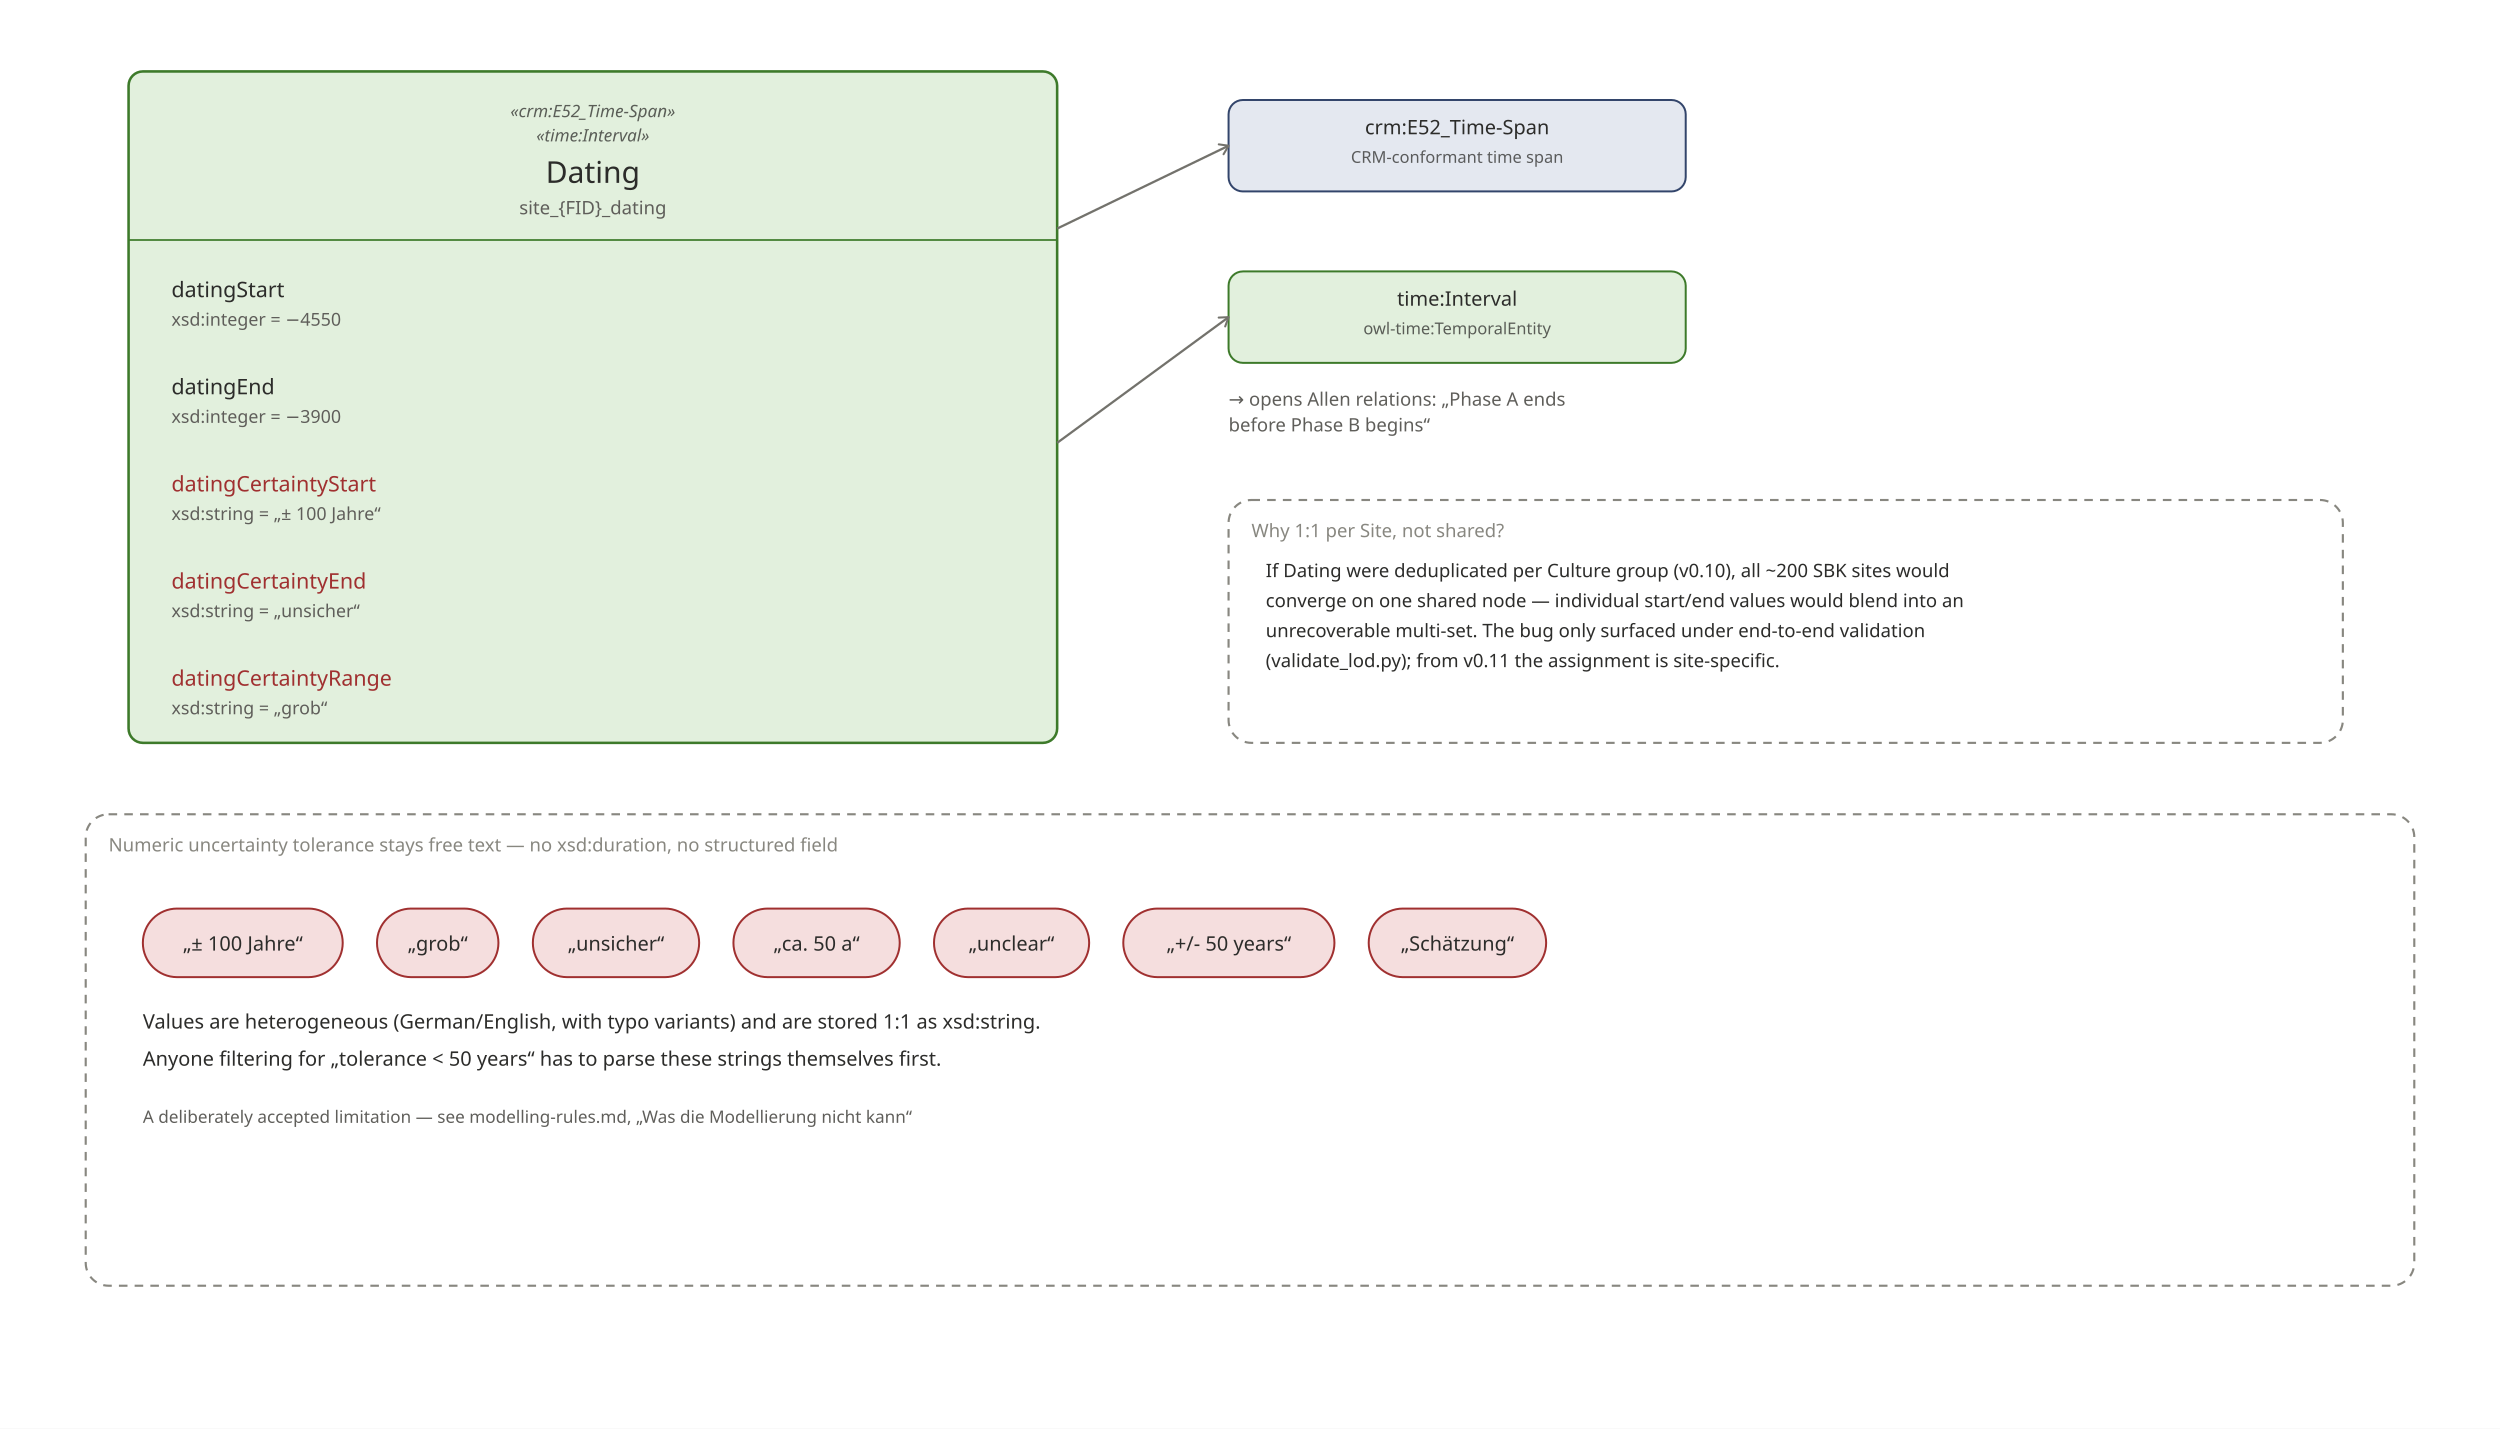
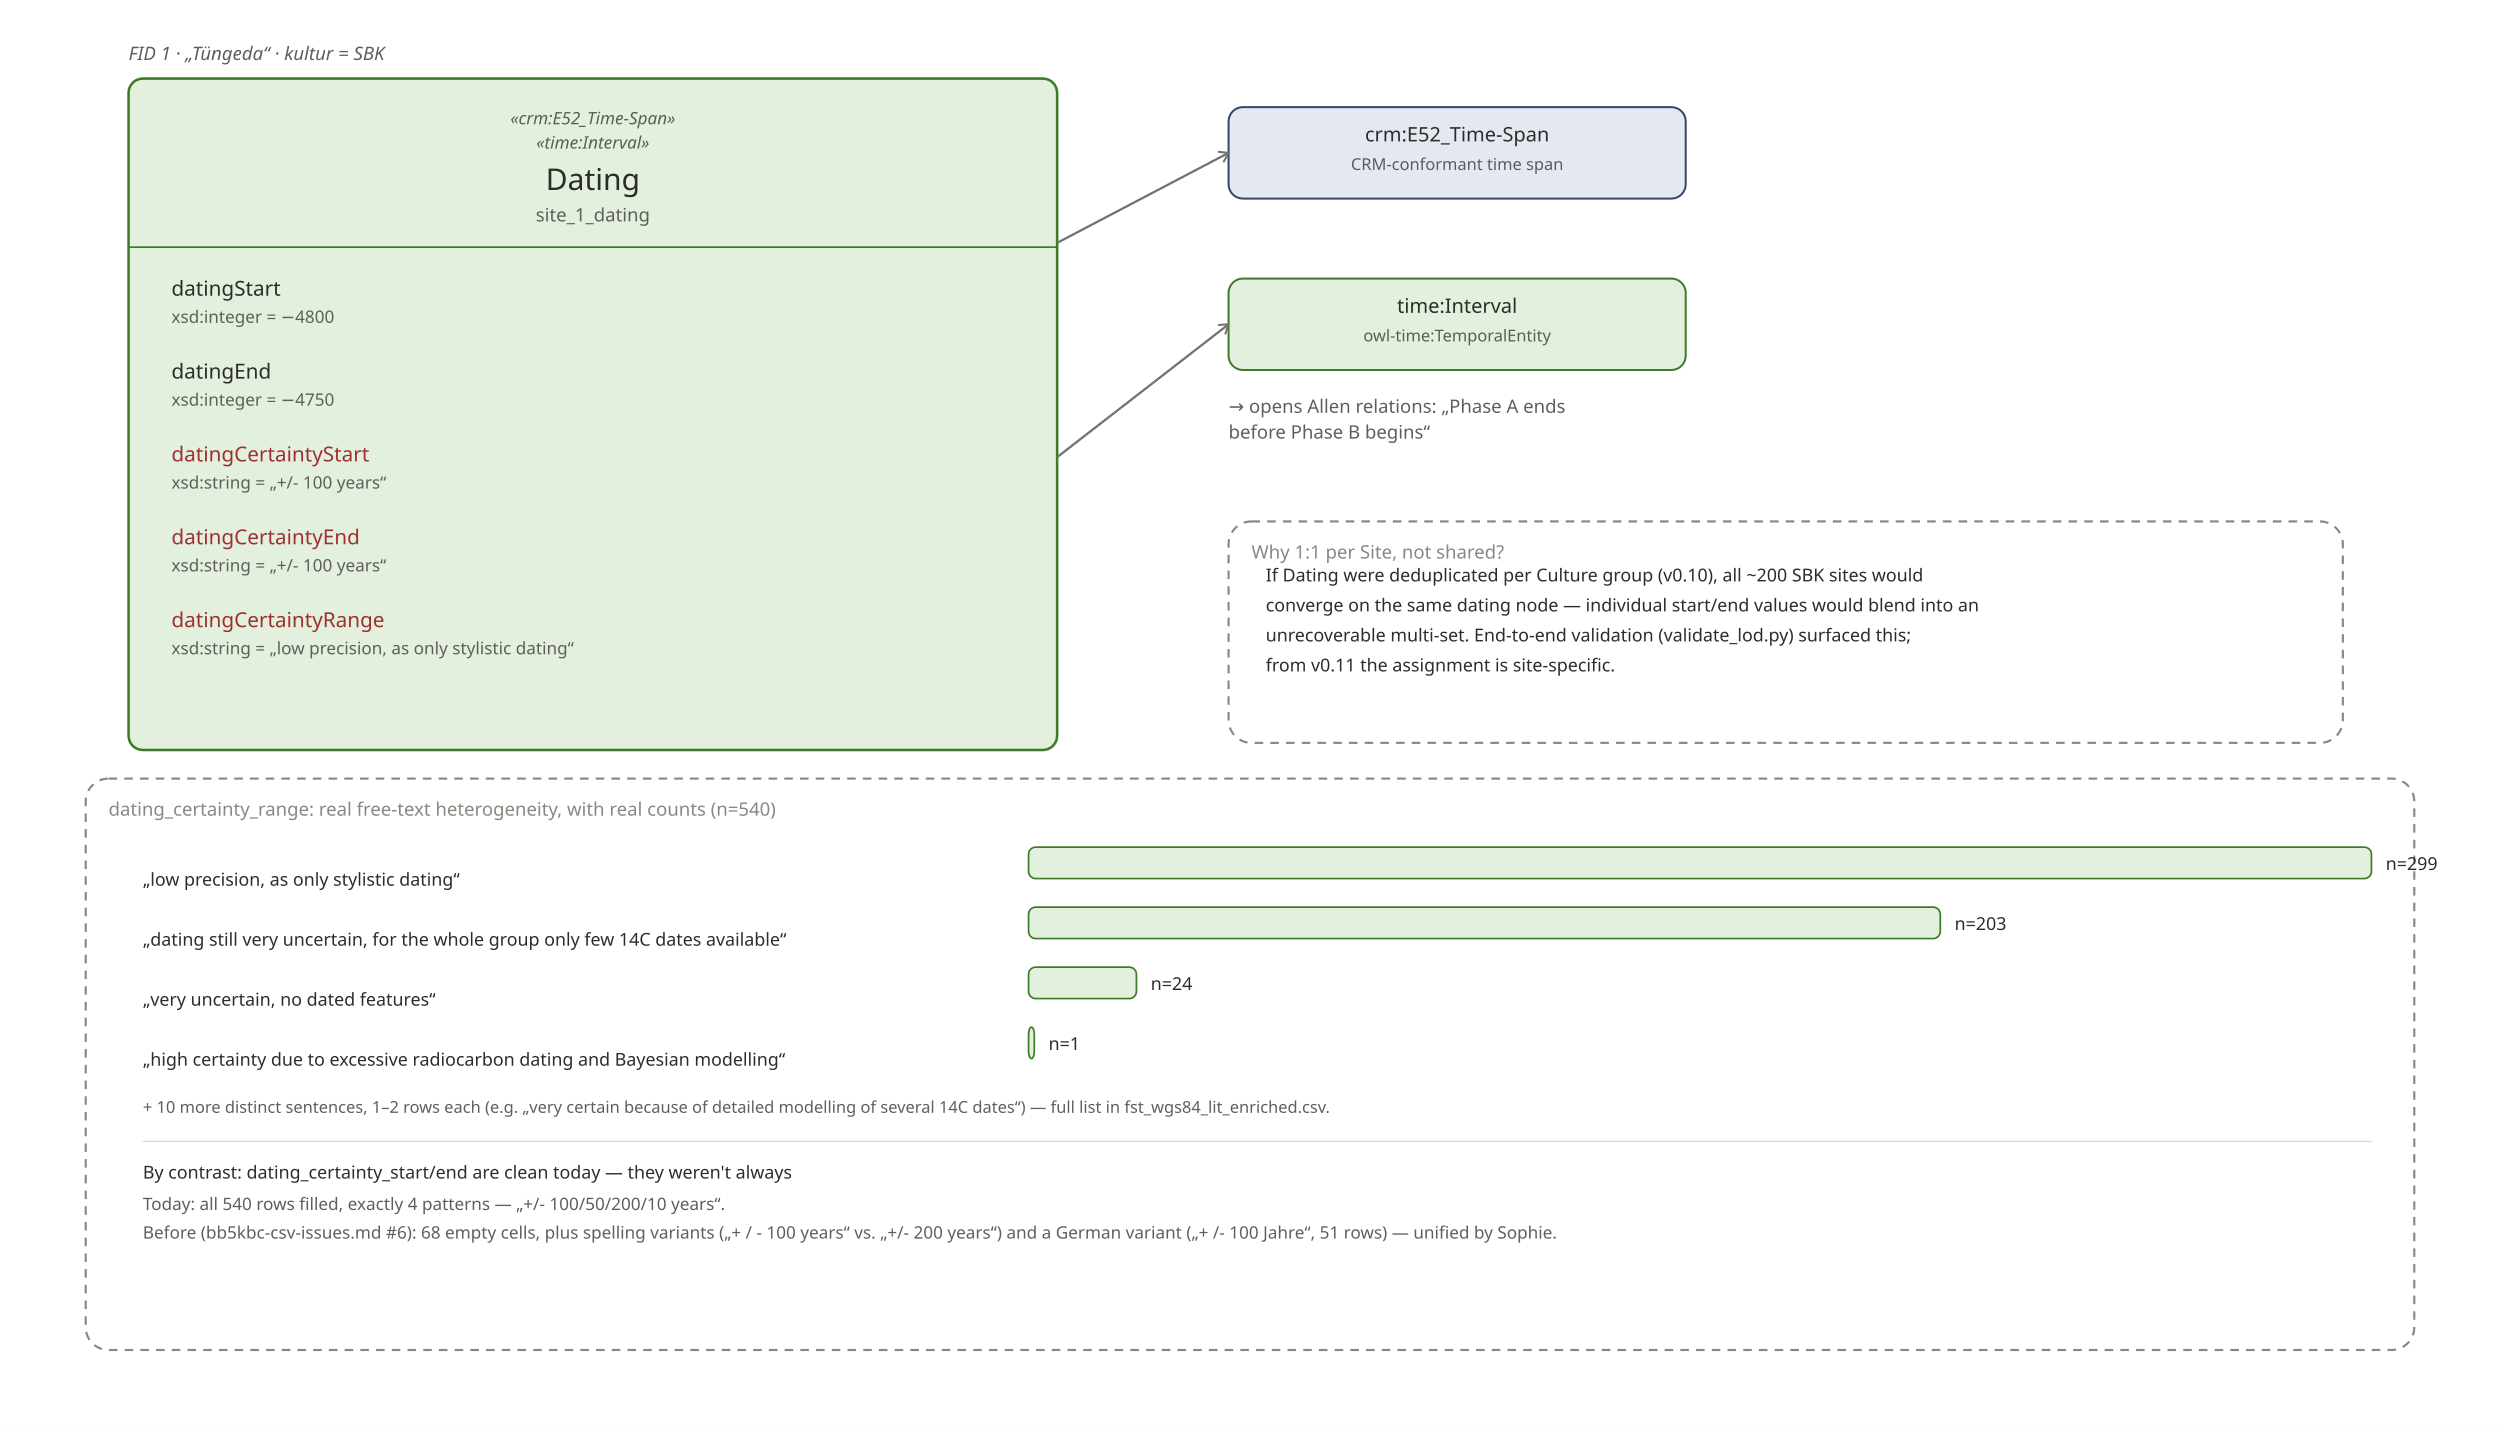
<svg xmlns="http://www.w3.org/2000/svg" width="1750" height="1000" viewBox="0 0 1750 1000" role="img">
  <rect x="0" y="0" width="1750" height="1000" fill="#ffffff" />
  <defs>
    <marker id="arrow" viewBox="0 0 10 10" refX="8" refY="5" markerWidth="6" markerHeight="6" orient="auto-start-reverse">
      <path d="M2 1L8 5L2 9" fill="none" stroke="#73726c" stroke-width="1.5" stroke-linecap="round" stroke-linejoin="round" />
    </marker>
    <marker id="arrow-uncertain" viewBox="0 0 10 10" refX="8" refY="5" markerWidth="6" markerHeight="6" orient="auto-start-reverse">
      <path d="M2 1L8 5L2 9" fill="none" stroke="#a03030" stroke-width="1.5" stroke-linecap="round" stroke-linejoin="round" />
    </marker>
  </defs>
-   <rect x="90.0" y="50.0" width="650.0" height="470.0" rx="10" fill="#e2f0dd" stroke="#3d7a2a" stroke-width="1.8" />
-   <text x="415.0" y="82.0" text-anchor="middle" font-family="Fira Sans" font-size="12" font-style="italic" fill="#2c2c2a" opacity="0.75">«crm:E52_Time-Span»</text>
-   <text x="415.0" y="99.0" text-anchor="middle" font-family="Fira Sans" font-size="12" font-style="italic" fill="#2c2c2a" opacity="0.75">«time:Interval»</text>
-   <text x="415.0" y="128.0" text-anchor="middle" font-family="Fira Sans" font-weight="500" font-size="21" fill="#2c2c2a">Dating</text>
-   <text x="415.0" y="150.0" text-anchor="middle" font-family="Fira Sans" font-size="13" fill="#5f5e5a">site_{FID}_dating</text>
-   <line x1="90.0" y1="168.0" x2="740.0" y2="168.0" stroke="#3d7a2a" stroke-width="1.2" />
-   <text x="120.0" y="208.0" font-family="Fira Sans" font-size="15" font-weight="500" fill="#2c2c2a">datingStart</text>
-   <text x="120.0" y="228.0" font-family="Fira Sans" font-size="12.5" fill="#5f5e5a">xsd:integer = −4550</text>
-   <text x="120.0" y="276.0" font-family="Fira Sans" font-size="15" font-weight="500" fill="#2c2c2a">datingEnd</text>
-   <text x="120.0" y="296.0" font-family="Fira Sans" font-size="12.5" fill="#5f5e5a">xsd:integer = −3900</text>
-   <text x="120.0" y="344.0" font-family="Fira Sans" font-size="15" font-weight="500" fill="#a03030">datingCertaintyStart</text>
-   <text x="120.0" y="364.0" font-family="Fira Sans" font-size="12.5" fill="#5f5e5a">xsd:string = „± 100 Jahre“</text>
-   <text x="120.0" y="412.0" font-family="Fira Sans" font-size="15" font-weight="500" fill="#a03030">datingCertaintyEnd</text>
-   <text x="120.0" y="432.0" font-family="Fira Sans" font-size="12.5" fill="#5f5e5a">xsd:string = „unsicher“</text>
-   <text x="120.0" y="480.0" font-family="Fira Sans" font-size="15" font-weight="500" fill="#a03030">datingCertaintyRange</text>
-   <text x="120.0" y="500.0" font-family="Fira Sans" font-size="12.5" fill="#5f5e5a">xsd:string = „grob“</text>
-   <rect x="860.0" y="70.0" width="320.0" height="64.0" rx="10" fill="#e4e8f0" stroke="#33456b" stroke-width="1.4" />
-   <text x="1020.0" y="94.0" text-anchor="middle" font-family="Fira Sans" font-weight="500" font-size="14.0" fill="#2c2c2a">crm:E52_Time-Span</text>
-   <text x="1020.0" y="114.0" text-anchor="middle" font-family="Fira Sans" font-size="11.5" fill="#2c2c2a" opacity="0.75">CRM-conformant time span</text>
-   <line x1="740.0" y1="160.0" x2="860.0" y2="102.0" stroke="#73726c" stroke-width="1.6" marker-end="url(#arrow)" />
-   <rect x="860.0" y="190.0" width="320.0" height="64.0" rx="10" fill="#e2f0dd" stroke="#3d7a2a" stroke-width="1.4" />
-   <text x="1020.0" y="214.0" text-anchor="middle" font-family="Fira Sans" font-weight="500" font-size="14.0" fill="#2c2c2a">time:Interval</text>
-   <text x="1020.0" y="234.0" text-anchor="middle" font-family="Fira Sans" font-size="11.5" fill="#2c2c2a" opacity="0.75">owl-time:TemporalEntity</text>
-   <line x1="740.0" y1="310.0" x2="860.0" y2="222.0" stroke="#73726c" stroke-width="1.6" marker-end="url(#arrow)" />
-   <text x="860.0" y="284.0" font-family="Fira Sans" font-size="13" fill="#5f5e5a">→ opens Allen relations: „Phase A ends</text>
-   <text x="860.0" y="302.0" font-family="Fira Sans" font-size="13" fill="#5f5e5a">before Phase B begins“</text>
-   <rect x="860.0" y="350.0" width="780.0" height="170.0" rx="16" fill="none" stroke="#888780" stroke-width="1.5" stroke-dasharray="6 5" />
-   <text x="876.0" y="376.0" font-family="Fira Sans" font-weight="500" font-size="13" fill="#888780">Why 1:1 per Site, not shared?</text>
-   <text x="886.0" y="404.0" font-family="Fira Sans" font-size="13" fill="#2c2c2a">If Dating were deduplicated per Culture group (v0.10), all ~200 SBK sites would</text>
-   <text x="886.0" y="425.0" font-family="Fira Sans" font-size="13" fill="#2c2c2a">converge on one shared node — individual start/end values would blend into an</text>
-   <text x="886.0" y="446.0" font-family="Fira Sans" font-size="13" fill="#2c2c2a">unrecoverable multi-set. The bug only surfaced under end-to-end validation</text>
-   <text x="886.0" y="467.0" font-family="Fira Sans" font-size="13" fill="#2c2c2a">(validate_lod.py); from v0.11 the assignment is site-specific.</text>
-   <rect x="60.0" y="570.0" width="1630.0" height="330.0" rx="16" fill="none" stroke="#888780" stroke-width="1.5" stroke-dasharray="6 5" />
-   <text x="76.0" y="596.0" font-family="Fira Sans" font-weight="500" font-size="13" fill="#888780">Numeric uncertainty tolerance stays free text — no xsd:duration, no structured field</text>
-   <rect x="100.0" y="636.0" width="139.9" height="48.0" rx="24" fill="#f5dede" stroke="#a03030" stroke-width="1.4" />
-   <text x="170.0" y="660.0" text-anchor="middle" dominant-baseline="central" font-family="Fira Sans" font-weight="500" font-size="14.0" fill="#2c2c2a">„± 100 Jahre“</text>
-   <rect x="263.9" y="636.0" width="85.0" height="48.0" rx="24" fill="#f5dede" stroke="#a03030" stroke-width="1.4" />
-   <text x="306.4" y="660.0" text-anchor="middle" dominant-baseline="central" font-family="Fira Sans" font-weight="500" font-size="14.0" fill="#2c2c2a">„grob“</text>
-   <rect x="373.0" y="636.0" width="116.4" height="48.0" rx="24" fill="#f5dede" stroke="#a03030" stroke-width="1.4" />
-   <text x="431.2" y="660.0" text-anchor="middle" dominant-baseline="central" font-family="Fira Sans" font-weight="500" font-size="14.0" fill="#2c2c2a">„unsicher“</text>
-   <rect x="513.4" y="636.0" width="116.4" height="48.0" rx="24" fill="#f5dede" stroke="#a03030" stroke-width="1.4" />
-   <text x="571.6" y="660.0" text-anchor="middle" dominant-baseline="central" font-family="Fira Sans" font-weight="500" font-size="14.0" fill="#2c2c2a">„ca. 50 a“</text>
-   <rect x="653.8" y="636.0" width="108.6" height="48.0" rx="24" fill="#f5dede" stroke="#a03030" stroke-width="1.4" />
-   <text x="708.0" y="660.0" text-anchor="middle" dominant-baseline="central" font-family="Fira Sans" font-weight="500" font-size="14.0" fill="#2c2c2a">„unclear“</text>
-   <rect x="786.3" y="636.0" width="147.8" height="48.0" rx="24" fill="#f5dede" stroke="#a03030" stroke-width="1.4" />
-   <text x="860.2" y="660.0" text-anchor="middle" dominant-baseline="central" font-family="Fira Sans" font-weight="500" font-size="14.0" fill="#2c2c2a">„+/- 50 years“</text>
-   <rect x="958.1" y="636.0" width="124.2" height="48.0" rx="24" fill="#f5dede" stroke="#a03030" stroke-width="1.4" />
-   <text x="1020.2" y="660.0" text-anchor="middle" dominant-baseline="central" font-family="Fira Sans" font-weight="500" font-size="14.0" fill="#2c2c2a">„Schätzung“</text>
-   <text x="100" y="720.0" font-family="Fira Sans" font-size="14" fill="#2c2c2a">Values are heterogeneous (German/English, with typo variants) and are stored 1:1 as xsd:string.</text>
-   <text x="100" y="746.0" font-family="Fira Sans" font-size="14" fill="#2c2c2a">Anyone filtering for „tolerance &lt; 50 years“ has to parse these strings themselves first.</text>
-   <text x="100" y="786.0" font-family="Fira Sans" font-size="12" fill="#5f5e5a">A deliberately accepted limitation — see modelling-rules.md, „Was die Modellierung nicht kann“</text>
+   <text x="90" y="42" font-family="Fira Sans" font-size="13" font-style="italic" fill="#5f5e5a">FID 1 · „Tüngeda“ · kultur = SBK</text>
+   <rect x="90.0" y="55.0" width="650.0" height="470.0" rx="10" fill="#e2f0dd" stroke="#3d7a2a" stroke-width="1.8" />
+   <text x="415.0" y="87.0" text-anchor="middle" font-family="Fira Sans" font-size="12" font-style="italic" fill="#2c2c2a" opacity="0.75">«crm:E52_Time-Span»</text>
+   <text x="415.0" y="104.0" text-anchor="middle" font-family="Fira Sans" font-size="12" font-style="italic" fill="#2c2c2a" opacity="0.75">«time:Interval»</text>
+   <text x="415.0" y="133.0" text-anchor="middle" font-family="Fira Sans" font-weight="500" font-size="21" fill="#2c2c2a">Dating</text>
+   <text x="415.0" y="155.0" text-anchor="middle" font-family="Fira Sans" font-size="13" fill="#5f5e5a">site_1_dating</text>
+   <line x1="90.0" y1="173.0" x2="740.0" y2="173.0" stroke="#3d7a2a" stroke-width="1.2" />
+   <text x="120.0" y="207.0" font-family="Fira Sans" font-size="14.5" font-weight="500" fill="#2c2c2a">datingStart</text>
+   <text x="120.0" y="226.0" font-family="Fira Sans" font-size="12" fill="#5f5e5a">xsd:integer = −4800</text>
+   <text x="120.0" y="265.0" font-family="Fira Sans" font-size="14.5" font-weight="500" fill="#2c2c2a">datingEnd</text>
+   <text x="120.0" y="284.0" font-family="Fira Sans" font-size="12" fill="#5f5e5a">xsd:integer = −4750</text>
+   <text x="120.0" y="323.0" font-family="Fira Sans" font-size="14.5" font-weight="500" fill="#a03030">datingCertaintyStart</text>
+   <text x="120.0" y="342.0" font-family="Fira Sans" font-size="12" fill="#5f5e5a">xsd:string = „+/- 100 years“</text>
+   <text x="120.0" y="381.0" font-family="Fira Sans" font-size="14.5" font-weight="500" fill="#a03030">datingCertaintyEnd</text>
+   <text x="120.0" y="400.0" font-family="Fira Sans" font-size="12" fill="#5f5e5a">xsd:string = „+/- 100 years“</text>
+   <text x="120.0" y="439.0" font-family="Fira Sans" font-size="14.5" font-weight="500" fill="#a03030">datingCertaintyRange</text>
+   <text x="120.0" y="458.0" font-family="Fira Sans" font-size="12" fill="#5f5e5a">xsd:string = „low precision, as only stylistic dating“</text>
+   <rect x="860.0" y="75.0" width="320.0" height="64.0" rx="10" fill="#e4e8f0" stroke="#33456b" stroke-width="1.4" />
+   <text x="1020.0" y="99.0" text-anchor="middle" font-family="Fira Sans" font-weight="500" font-size="14.0" fill="#2c2c2a">crm:E52_Time-Span</text>
+   <text x="1020.0" y="119.0" text-anchor="middle" font-family="Fira Sans" font-size="11.5" fill="#2c2c2a" opacity="0.75">CRM-conformant time span</text>
+   <line x1="740.0" y1="170.0" x2="860.0" y2="107.0" stroke="#73726c" stroke-width="1.6" marker-end="url(#arrow)" />
+   <rect x="860.0" y="195.0" width="320.0" height="64.0" rx="10" fill="#e2f0dd" stroke="#3d7a2a" stroke-width="1.4" />
+   <text x="1020.0" y="219.0" text-anchor="middle" font-family="Fira Sans" font-weight="500" font-size="14.0" fill="#2c2c2a">time:Interval</text>
+   <text x="1020.0" y="239.0" text-anchor="middle" font-family="Fira Sans" font-size="11.5" fill="#2c2c2a" opacity="0.75">owl-time:TemporalEntity</text>
+   <line x1="740.0" y1="320.0" x2="860.0" y2="227.0" stroke="#73726c" stroke-width="1.6" marker-end="url(#arrow)" />
+   <text x="860.0" y="289.0" font-family="Fira Sans" font-size="13" fill="#5f5e5a">→ opens Allen relations: „Phase A ends</text>
+   <text x="860.0" y="307.0" font-family="Fira Sans" font-size="13" fill="#5f5e5a">before Phase B begins“</text>
+   <rect x="860.0" y="365.0" width="780.0" height="155.0" rx="16" fill="none" stroke="#888780" stroke-width="1.5" stroke-dasharray="6 5" />
+   <text x="876.0" y="391.0" font-family="Fira Sans" font-weight="500" font-size="13" fill="#888780">Why 1:1 per Site, not shared?</text>
+   <text x="886.0" y="407.0" font-family="Fira Sans" font-size="12.5" fill="#2c2c2a">If Dating were deduplicated per Culture group (v0.10), all ~200 SBK sites would</text>
+   <text x="886.0" y="428.0" font-family="Fira Sans" font-size="12.5" fill="#2c2c2a">converge on the same dating node — individual start/end values would blend into an</text>
+   <text x="886.0" y="449.0" font-family="Fira Sans" font-size="12.5" fill="#2c2c2a">unrecoverable multi-set. End-to-end validation (validate_lod.py) surfaced this;</text>
+   <text x="886.0" y="470.0" font-family="Fira Sans" font-size="12.5" fill="#2c2c2a">from v0.11 the assignment is site-specific.</text>
+   <rect x="60.0" y="545.0" width="1630.0" height="400.0" rx="16" fill="none" stroke="#888780" stroke-width="1.5" stroke-dasharray="6 5" />
+   <text x="76.0" y="571.0" font-family="Fira Sans" font-weight="500" font-size="13" fill="#888780">dating_certainty_range: real free-text heterogeneity, with real counts (n=540)</text>
+   <text x="100.0" y="620.0" font-family="Fira Sans" font-size="12.5" fill="#2c2c2a">„low precision, as only stylistic dating“</text>
+   <rect x="720.0" y="593.0" width="940.0" height="22" rx="5" fill="#e2f0dd" stroke="#3d7a2a" stroke-width="1.2" />
+   <text x="1670.0" y="609.0" font-family="Fira Sans" font-weight="500" font-size="12.5" fill="#2c2c2a">n=299</text>
+   <text x="100.0" y="662.0" font-family="Fira Sans" font-size="12.5" fill="#2c2c2a">„dating still very uncertain, for the whole group only few 14C dates available“</text>
+   <rect x="720.0" y="635.0" width="638.2" height="22" rx="5" fill="#e2f0dd" stroke="#3d7a2a" stroke-width="1.2" />
+   <text x="1368.2" y="651.0" font-family="Fira Sans" font-weight="500" font-size="12.5" fill="#2c2c2a">n=203</text>
+   <text x="100.0" y="704.0" font-family="Fira Sans" font-size="12.5" fill="#2c2c2a">„very uncertain, no dated features“</text>
+   <rect x="720.0" y="677.0" width="75.5" height="22" rx="5" fill="#e2f0dd" stroke="#3d7a2a" stroke-width="1.2" />
+   <text x="805.5" y="693.0" font-family="Fira Sans" font-weight="500" font-size="12.5" fill="#2c2c2a">n=24</text>
+   <text x="100.0" y="746.0" font-family="Fira Sans" font-size="12.5" fill="#2c2c2a">„high certainty due to excessive radiocarbon dating and Bayesian modelling“</text>
+   <rect x="720.0" y="719.0" width="4.0" height="22" rx="5" fill="#e2f0dd" stroke="#3d7a2a" stroke-width="1.2" />
+   <text x="734.0" y="735.0" font-family="Fira Sans" font-weight="500" font-size="12.5" fill="#2c2c2a">n=1</text>
+   <text x="100.0" y="779.0" font-family="Fira Sans" font-size="11.5" fill="#5f5e5a">+ 10 more distinct sentences, 1–2 rows each (e.g. „very certain because of detailed modelling of several 14C dates“) — full list in fst_wgs84_lit_enriched.csv.</text>
+   <line x1="100.0" y1="799.0" x2="1660.0" y2="799.0" stroke="#dedcd4" stroke-width="1" />
+   <text x="100.0" y="825.0" font-family="Fira Sans" font-weight="500" font-size="12.5" fill="#2c2c2a">By contrast: dating_certainty_start/end are clean today — they weren't always</text>
+   <text x="100.0" y="847.0" font-family="Fira Sans" font-size="12" fill="#5f5e5a">Today: all 540 rows filled, exactly 4 patterns — „+/- 100/50/200/10 years“.</text>
+   <text x="100.0" y="867.0" font-family="Fira Sans" font-size="12" fill="#5f5e5a">Before (bb5kbc-csv-issues.md #6): 68 empty cells, plus spelling variants („+ / - 100 years“ vs. „+/- 200 years“) and a German variant („+ /- 100 Jahre“, 51 rows) — unified by Sophie.</text>
</svg>
